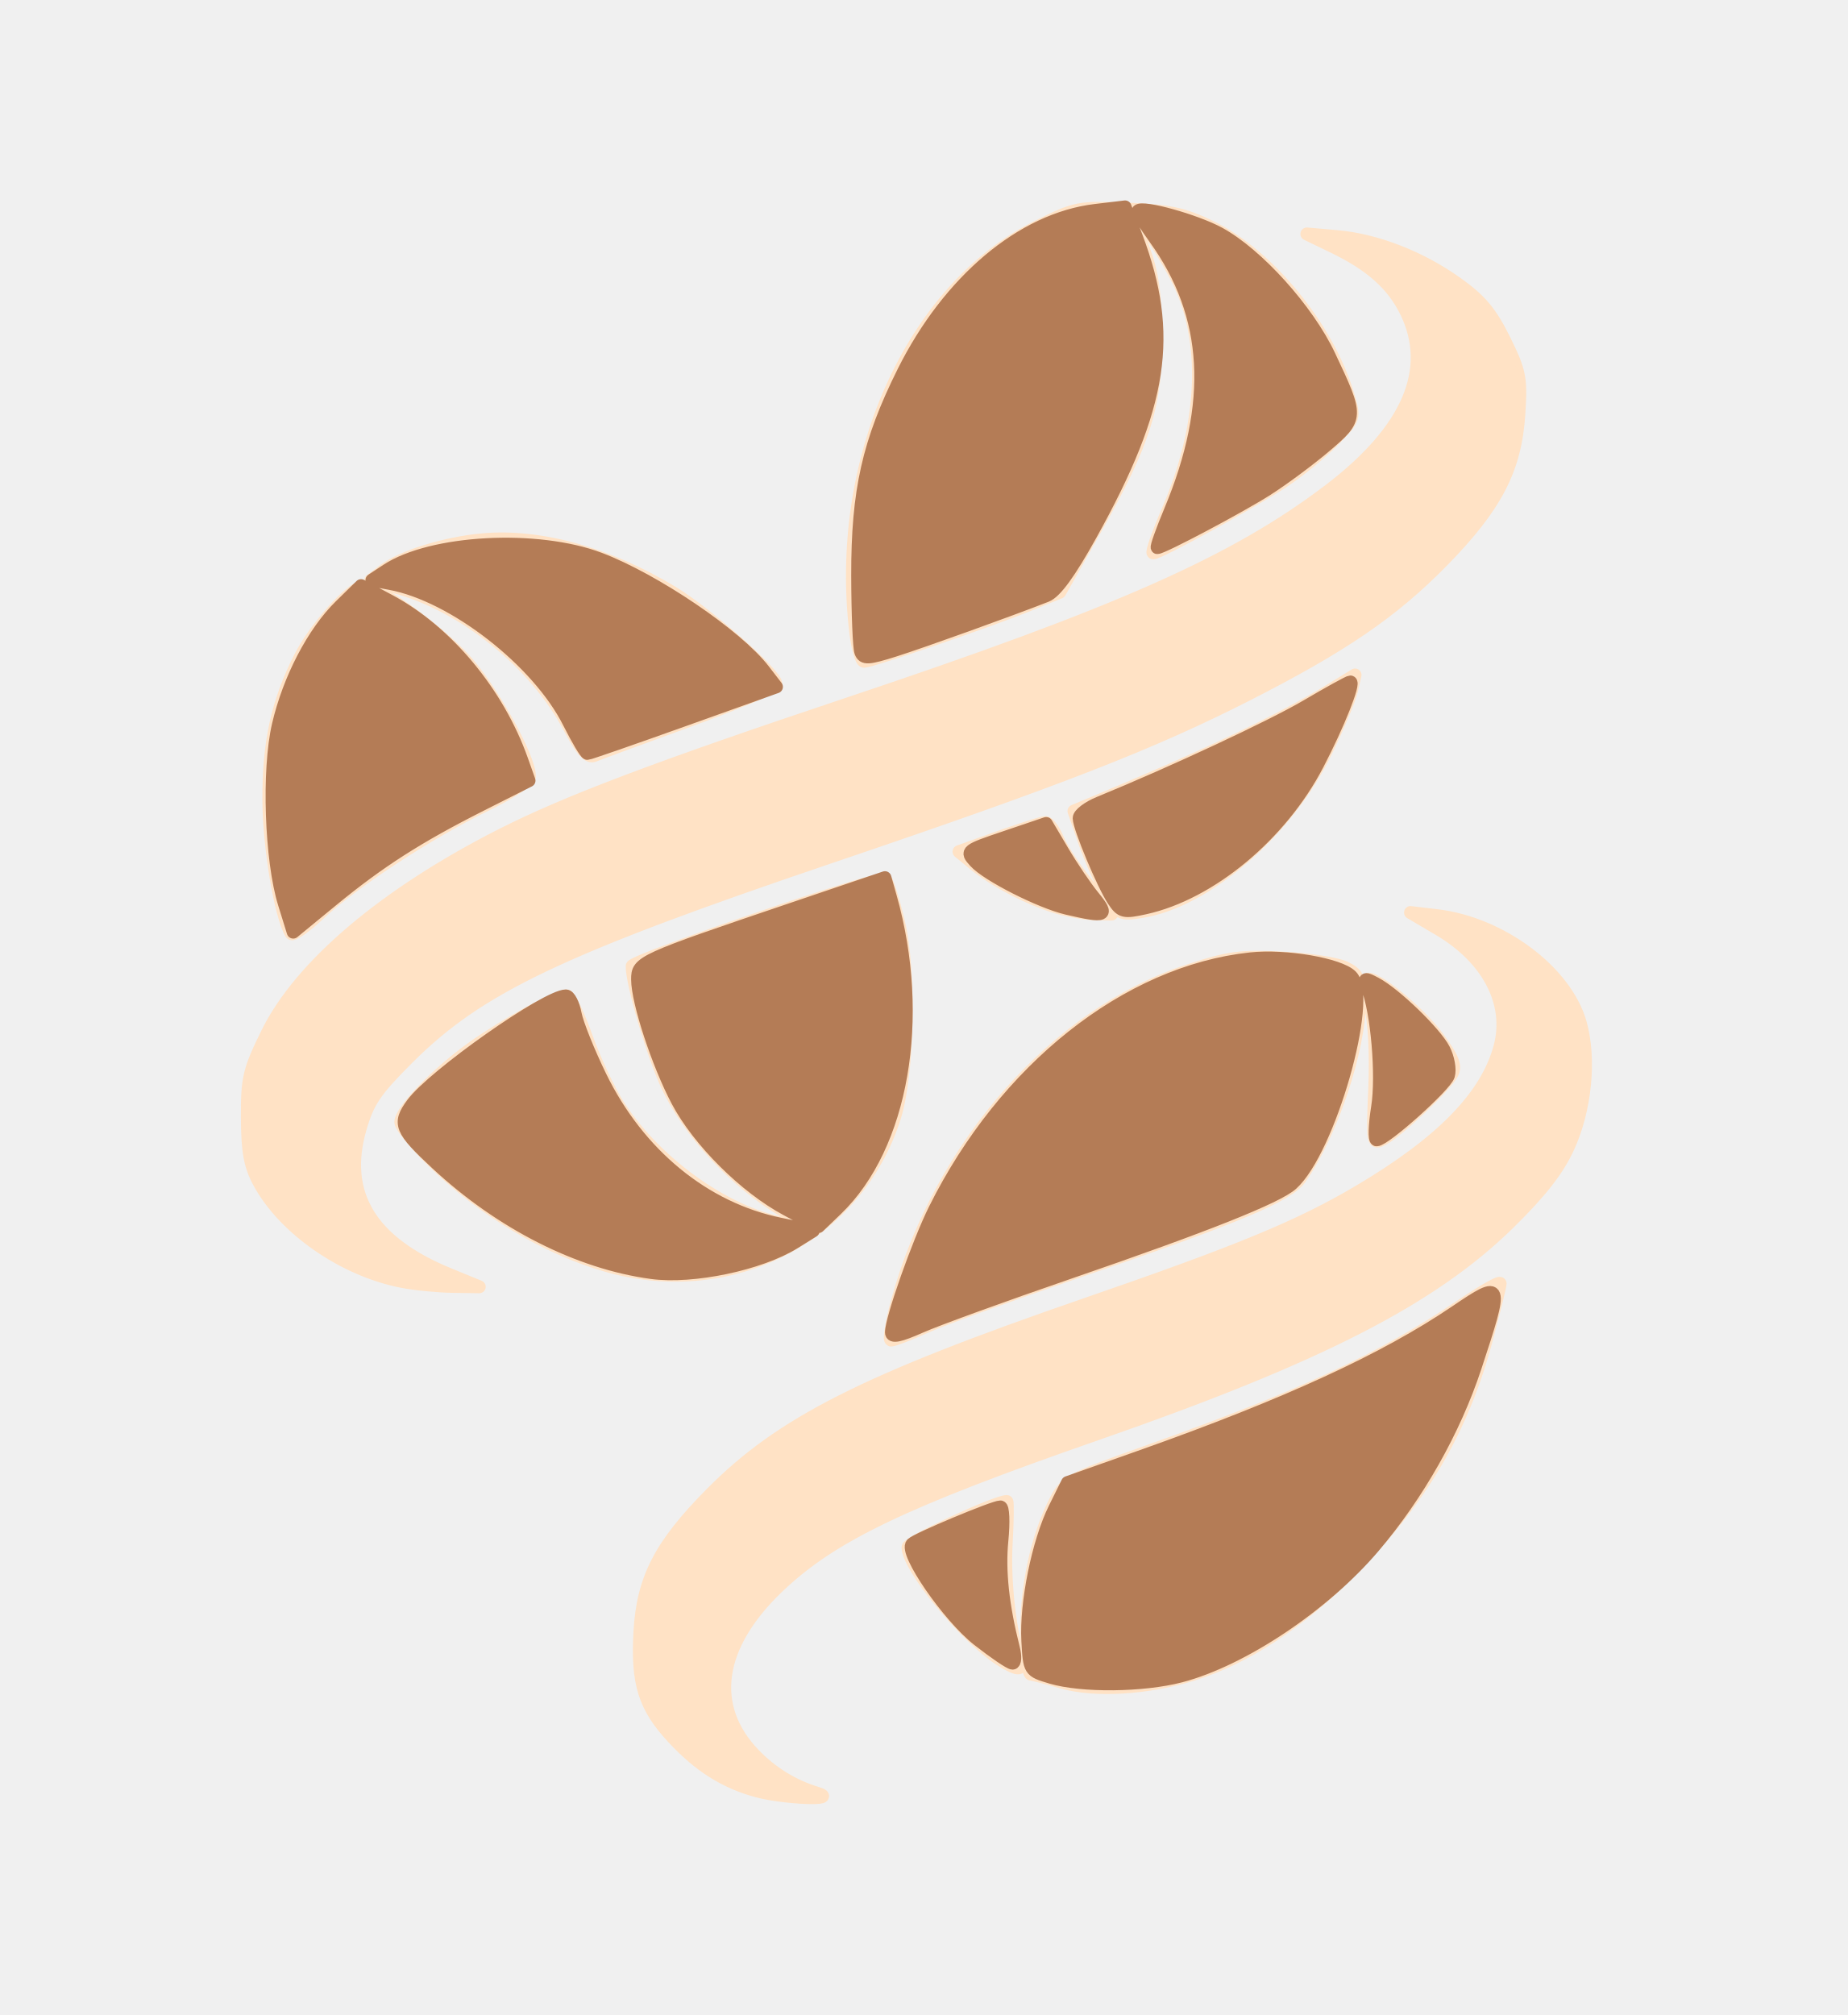
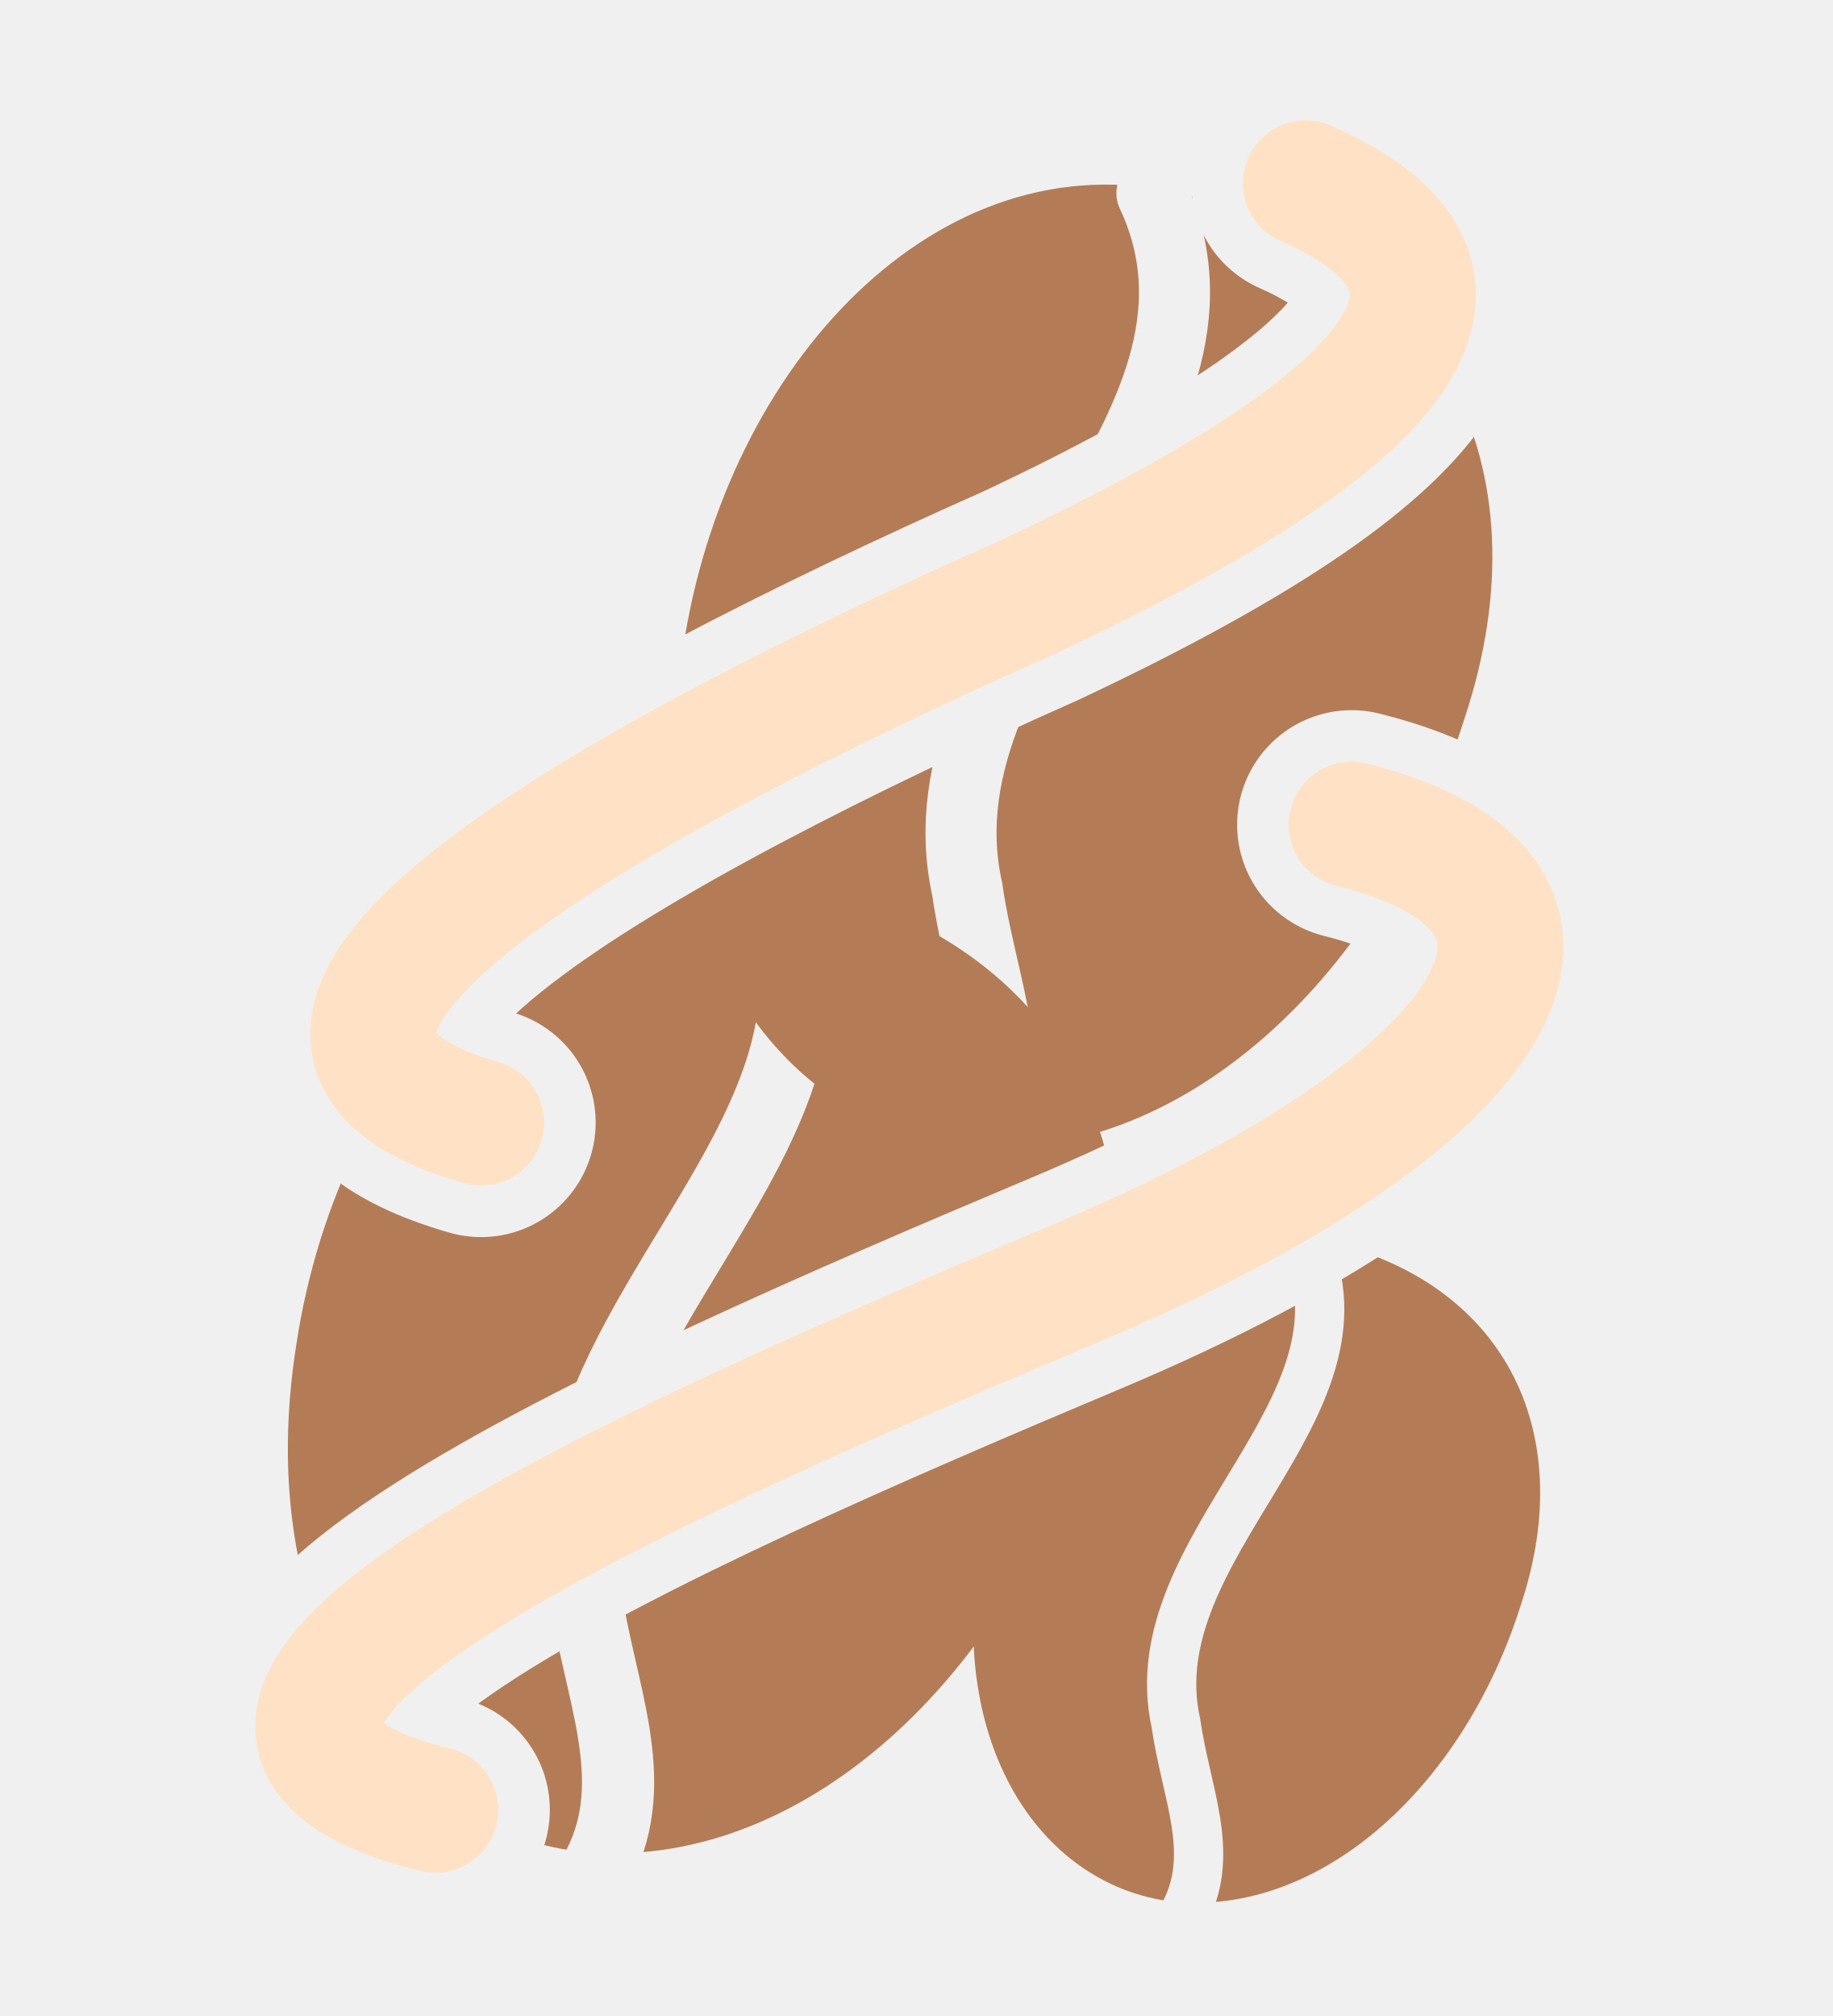
- <svg xmlns="http://www.w3.org/2000/svg" version="1.1" id="svg1" width="343" height="374" viewBox="0 0 343 374">
-   <defs id="defs1" />
-   <g id="g1">
-     <g id="g2" transform="translate(5.473903,-6.842381)">
-       <path fill="#ffe2c5" stroke="#ffe2c5" stroke-width="2.4" stroke-linejoin="round" paint-order="stroke fill" d="m 135.116,339.264 c -5.995,-1.604 -10.824,-4.661 -15.716,-9.949 -5.252,-5.676 -6.621,-10.075 -6.09,-19.567 0.553,-9.878 3.761,-16.1 13.232,-25.666 13.028,-13.158 28.486,-20.971 69.45,-35.102 28.706,-9.903 39.82,-14.499 50.843,-21.024 15.341,-9.082 23.67,-17.628 26.121,-26.8 2.163,-8.094 -2.164,-16.429 -11.333,-21.831 l -5.27,-3.105 4.87,0.575 c 11.944,1.409 23.951,10.398 26.644,19.947 1.875,6.648 0.957,16.023 -2.255,23.032 -1.94,4.234 -5.084,8.263 -10.94,14.021 -14.359,14.119 -35.319,24.845 -76.633,39.216 -35.975,12.514 -49.133,18.828 -59.126,28.374 -11.369,10.861 -12.99,22.179 -4.449,31.078 3.274,3.412 7.26,5.868 11.696,7.208 4.43,1.338 -5.953,0.956 -11.044,-0.406 z m 56.511,-20.208 c -2.752,-0.792 -5.34,-1.46 -5.753,-1.483 -0.413,-0.024 -0.757,-3.548 -0.765,-7.833 -0.016,-8.482 1.887,-17.333 5.131,-23.859 2.055,-4.134 2.176,-4.2 17.986,-9.836 28.158,-10.038 42.773,-16.855 57.518,-26.831 3.982,-2.694 7.24,-4.551 7.24,-4.125 -5.8e-4,0.425 -1.12,4.983 -2.488,10.129 -4.486,16.874 -12.164,29.98 -25.358,43.286 -9.393,9.473 -19.395,16.031 -29.075,19.064 -8.506,2.665 -18.279,3.261 -24.434,1.488 z m -11.508,-4.253 c -6.476,-4.211 -17.033,-17.085 -17.04,-20.78 -0.002,-0.924 16.319,-8.481 18.325,-8.485 0.18,-3.4e-4 0.126,3.603 -0.12,8.007 -0.389,6.952 0.797,17.145 2.513,21.59 0.699,1.812 -0.556,1.699 -3.678,-0.332 z m -18.993,-66.476 c 7.929,-28.854 29.455,-53.265 54.077,-61.327 7.456,-2.441 9.647,-2.737 17.35,-2.339 4.849,0.25 10.055,1.044 11.569,1.764 2.423,1.152 2.754,1.868 2.761,5.988 0.018,9.185 -5.192,24.813 -11.055,33.162 -2.252,3.207 -11.862,7.216 -42.001,17.521 -11.902,4.07 -24.212,8.543 -27.355,9.94 -3.144,1.398 -6.081,2.542 -6.528,2.542 -0.447,8.5e-4 0.085,-3.263 1.182,-7.252 z m -91.966,-3.644 c -10.837,-2.111 -21.87,-9.755 -26.527,-18.379 -1.691,-3.131 -2.165,-5.738 -2.191,-12.048 -0.03,-7.299 0.315,-8.758 3.682,-15.605 6.191,-12.588 21.889,-25.872 43.568,-36.867 11.99,-6.081 28.891,-12.472 64.086,-24.234 50.662,-16.93 72.093,-26.444 89.583,-39.768 14.574,-11.102 19.405,-22.348 14.2,-33.048 -2.459,-5.054 -6.549,-8.72 -13.445,-12.049 l -5.005,-2.416 5.501,0.481 c 7.351,0.642 15.533,3.818 22.331,8.666 4.382,3.125 6.272,5.374 8.783,10.45 2.926,5.916 3.16,7.087 2.742,13.729 -0.65,10.308 -4.237,17.214 -14.24,27.415 -9.224,9.406 -18.477,15.73 -36.27,24.79 -17.694,9.009 -35.167,15.817 -76.613,29.851 -50.824,17.209 -65.893,24.366 -79.106,37.571 -6.073,6.069 -7.409,8.043 -8.867,13.093 -3.507,12.151 1.96,21.119 16.501,27.068 l 5.612,2.296 -5,-0.076 c -2.75,-0.042 -6.947,-0.455 -9.325,-0.919 z m 38.066,-2.934 c -11.285,-3.204 -23.287,-10.423 -32.553,-19.58 -3.159,-3.122 -5.744,-6.291 -5.746,-7.043 -0.004,-2.135 6.773,-9.138 13.422,-13.871 5.968,-4.247 15.616,-9.558 17.37,-9.561 0.497,-9.5e-4 2.144,3.471 3.66,7.716 1.516,4.245 4.219,9.977 6.006,12.739 7.155,11.055 20.776,20.503 31.754,22.027 l 4.325,0.6 -5.506,-3.235 c -8.822,-5.184 -17.565,-14.607 -21.586,-23.266 -2.659,-5.726 -6.495,-18.764 -6.501,-22.098 -0.002,-1.04 45.863,-16.777 46.949,-16.109 0.387,0.238 1.504,3.804 2.483,7.925 2.194,9.236 1.804,28.248 -0.743,36.233 -7.04,22.073 -30.284,34.067 -53.336,27.522 z m 142.486,-32.855 c 0.266,-6.259 -0.029,-12.262 -0.74,-15.066 -0.651,-2.564 -0.97,-4.875 -0.709,-5.137 1.036,-1.04 9.637,5.946 13.091,10.632 2.885,3.915 3.459,5.365 2.69,6.808 -1.208,2.268 -10.012,10.608 -12.755,12.082 -1.979,1.064 -2.011,0.878 -1.577,-9.319 z M 48.575,180.093 c -1.978,-3.381 -4.112,-16.153 -4.143,-24.794 -0.039,-10.676 1.607,-18.16 5.822,-26.468 2.754,-5.43 9.573,-13.061 11.675,-13.065 2.658,-0.005 13.172,7.505 18.657,13.327 4.909,5.21 12.212,18.268 12.219,21.848 0.001,0.751 -3.686,3.15 -8.195,5.331 -10.437,5.049 -24.532,14.262 -30.743,20.093 -2.652,2.491 -5.033,4.168 -5.291,3.728 z m 141.776,-4.976 c -5.122,-1.613 -11.217,-4.816 -14.908,-7.834 l -2.897,-2.369 7.545,-2.695 c 4.15,-1.482 7.982,-2.696 8.516,-2.697 0.534,-0.001 1.575,1.448 2.313,3.219 0.738,1.772 3.28,5.592 5.649,8.489 l 4.308,5.268 -3.262,-0.061 c -1.794,-0.033 -5.063,-0.628 -7.264,-1.321 z m 9.692,-2.48 c -1.254,-2.222 -3.154,-6.563 -4.222,-9.646 l -1.941,-5.607 3.715,-1.544 c 21.133,-8.783 34.743,-15.272 44.072,-21.012 l 4.389,-2.7 -0.665,2.894 c -0.366,1.592 -2.504,6.683 -4.752,11.315 -7.171,14.774 -22.236,27.823 -34.303,29.712 -3.879,0.607 -4.09,0.493 -6.294,-3.411 z M 100.302,141.984 C 93.979,129.922 80.62,119.146 67.784,115.754 l -4.455,-1.177 2.416,-1.83 c 3.456,-2.617 11.505,-5.11 18.474,-5.723 10.6,-0.931 23.164,2.567 35.11,9.776 6.512,3.93 19.672,15.619 19.197,17.052 -0.181,0.546 -7.507,3.599 -16.28,6.784 -8.773,3.185 -16.626,6.077 -17.45,6.427 -1.085,0.46 -2.326,-0.943 -4.495,-5.079 z m 53.099,-17.643 c -3.898,-31.938 10.324,-63.8 33.65,-75.383 7.253,-3.602 7.651,-3.68 16.797,-3.298 7.764,0.325 10.386,0.884 15.317,3.265 10.78,5.206 21.849,18.742 25.576,31.276 1.273,4.28 1.271,4.285 -2.638,8.315 -2.151,2.218 -6.327,5.647 -9.279,7.619 -5.344,3.57 -23.021,13.292 -24.239,13.331 -0.352,0.011 0.919,-3.604 2.824,-8.033 6.515,-15.148 7.376,-30.096 2.381,-41.329 -2.226,-5.006 -8.141,-13.992 -8.784,-13.346 -0.223,0.224 0.574,3.066 1.77,6.317 1.653,4.491 2.201,8.312 2.283,15.91 0.137,12.732 -2.053,19.788 -11.154,35.945 l -6.666,11.832 -5.995,2.425 c -7.069,2.859 -29.048,10.4 -30.32,10.402 -0.485,9.3e-4 -1.17,-2.36 -1.523,-5.247 z" id="path3" />
-       <path fill="#b47c56" stroke="#b47c56" stroke-width="2.4" stroke-linejoin="round" paint-order="stroke fill" d="m 189.625,318.167 c -3.99,-1.19 -4.003,-1.211 -4.308,-6.761 -0.386,-7.021 1.927,-18.394 5.006,-24.611 l 2.366,-4.778 13.425,-4.751 c 27.224,-9.635 45.494,-18.032 58.632,-26.947 8.786,-5.962 8.879,-5.697 3.619,10.238 -3.888,11.78 -10.644,23.732 -18.894,33.427 -9.219,10.833 -24.328,20.937 -35.806,23.944 -6.967,1.825 -18.343,1.939 -24.039,0.241 z m -13.513,-6.959 c -5.554,-4.364 -13.773,-16.292 -12.268,-17.803 0.899,-0.902 15.126,-6.863 16.386,-6.865 0.493,-9.5e-4 0.613,2.788 0.27,6.249 -0.556,5.604 0.138,12.077 2.148,20.021 0.379,1.498 0.303,2.724 -0.169,2.725 -0.472,5.6e-4 -3.337,-1.947 -6.367,-4.327 z M 160.002,254.151 c -0.005,-2.534 4.991,-16.685 8.071,-22.862 12.968,-26.01 35.693,-44.037 58.587,-46.474 6.499,-0.692 16.479,1.015 18.665,3.193 4.012,3.996 -4.09,32.379 -11.015,38.591 -2.732,2.45 -15.996,7.73 -41.17,16.387 -12.279,4.223 -24.758,8.759 -27.731,10.081 -3.928,1.746 -5.405,2.043 -5.407,1.085 z m -44.521,-11.114 c -13.491,-1.811 -27.992,-9.162 -39.865,-20.206 -6.752,-6.282 -7.224,-7.433 -4.54,-11.078 3.886,-5.278 24.88,-20.051 28.503,-20.058 0.594,-0.001 1.365,1.496 1.712,3.328 0.347,1.831 2.44,7.052 4.651,11.601 7.029,14.464 19.336,24.567 33.424,27.438 l 6.101,1.243 -3.496,2.174 c -6.394,3.977 -18.834,6.587 -26.489,5.56 z m 25.093,-11.695 c -7.709,-4.125 -16.354,-12.724 -20.306,-20.198 -3.604,-6.815 -7.383,-18.324 -7.391,-22.508 -0.006,-3.279 0.444,-3.484 28.701,-13.059 l 17.214,-5.833 1.033,3.667 c 6.301,22.363 2.181,46.139 -10.031,57.883 l -3.329,3.201 z m 109.666,-18.986 c 0.936,-5.883 -0.086,-17.822 -1.91,-22.313 -0.682,-1.68 -0.529,-1.743 1.541,-0.641 3.609,1.922 11.029,9.09 12.659,12.228 0.814,1.567 1.2,3.739 0.857,4.827 -0.608,1.928 -11.786,11.946 -13.333,11.949 -0.427,8.2e-4 -0.343,-2.722 0.186,-6.05 z M 47.318,174.574 c -2.505,-8.077 -3.069,-24.824 -1.118,-33.175 2,-8.562 6.484,-17.165 11.516,-22.098 l 3.835,-3.76 5.319,2.853 c 10.636,5.704 20.087,17.088 24.494,29.505 l 1.359,3.829 -8.933,4.508 c -11.696,5.902 -18.857,10.489 -27.645,17.708 l -7.191,5.907 z m 145.287,0.858 c -4.952,-1.157 -14.802,-6.155 -17.077,-8.665 -1.783,-1.967 -1.698,-2.035 5.694,-4.536 l 7.504,-2.539 3.04,5.159 c 1.672,2.838 4.233,6.62 5.692,8.404 2.975,3.641 2.441,3.88 -4.852,2.175 z m 8.596,-1.516 c -1.936,-2.943 -6.323,-13.432 -6.359,-15.205 -0.014,-0.716 1.66,-1.992 3.721,-2.835 13.679,-5.602 32.006,-14.158 38.488,-17.97 4.199,-2.469 7.859,-4.49 8.133,-4.49 0.9,-0.002 -2.283,7.992 -6.101,15.321 -6.817,13.087 -19.871,23.938 -32.023,26.62 -3.936,0.869 -4.418,0.75 -5.859,-1.44 z M 100.154,140.952 C 94.41,129.516 78.725,117.322 66.945,115.136 l -3.374,-0.626 2.757,-1.816 c 8.283,-5.457 27.899,-6.509 39.485,-2.119 10.239,3.88 25.484,14.22 30.446,20.652 l 2.391,3.098 -17.27,6.18 c -9.498,3.399 -17.512,6.181 -17.808,6.181 -0.296,5.7e-4 -1.834,-2.58 -3.418,-5.734 z m 54.165,-13.069 c -0.309,-0.802 -0.573,-7.198 -0.587,-14.216 -0.03,-15.717 2.008,-24.775 8.505,-37.805 8.414,-16.873 22.033,-28.335 35.592,-29.955 l 5.536,-0.661 2.086,5.544 c 6.848,18.196 4.84,31.328 -8.447,55.256 -3.969,7.148 -6.545,10.689 -8.264,11.363 -6.833,2.679 -23.133,8.542 -28.171,10.134 -4.901,1.549 -5.765,1.596 -6.249,0.34 z m 57.472,-26.279 c 8.338,-19.951 7.424,-36.249 -2.829,-50.463 -1.923,-2.666 -3.353,-4.991 -3.177,-5.167 0.896,-0.9 10.624,1.807 14.985,4.17 7.125,3.86 16.473,14.229 20.472,22.709 5.407,11.464 5.401,11.582 -0.733,16.808 -2.923,2.49 -7.787,6.102 -10.808,8.027 -5.024,3.2 -19.343,10.794 -20.357,10.796 -0.235,4.5e-4 0.866,-3.095 2.447,-6.878 z" id="path2" />
-     </g>
+ <svg xmlns="http://www.w3.org/2000/svg" viewBox="0 0 80 88" shape-rendering="geometricPrecision">
+   <defs>
+     <mask id="bean-cut" maskUnits="userSpaceOnUse" x="0" y="0" width="80" height="88">
+       <rect width="80" height="88" fill="white" />
+       <path d="M44 12C52 29 27 43 31 61c1 7 4 13 1 19" fill="none" stroke="black" stroke-width="5" stroke-linecap="round" />
+     </mask>
+     <path id="bean" d="M46 12C29 8 14 24 11 44c-3 19 6 33 19 35 15 2 30-11 36-30 6-18-2-33-20-37Z" fill="#b47c56" mask="url(#bean-cut)" />
+     <path id="ribbon" d="M19 79C3 75 28 64 47 56c19-8 24-17 12-20M21 49C7 45 27 34 45 26c17-8 21-14 12-18" />
+     <mask id="ribbon-cut" maskUnits="userSpaceOnUse" x="0" y="0" width="80" height="88">
+       <rect width="80" height="88" fill="white" />
+       <use href="#ribbon" fill="none" stroke="black" stroke-width="10" stroke-linecap="round" />
+     </mask>
+   </defs>
+   <g mask="url(#ribbon-cut)">
+     <use href="#bean" transform="translate(23 1) scale(.62)" />
+     <use href="#bean" transform="translate(6 31) scale(.63)" />
+     <use href="#bean" transform="translate(38 49) scale(.43)" />
  </g>
+   <use href="#ribbon" fill="none" stroke="#ffe2c5" stroke-width="5.5" stroke-linecap="round" />
</svg>
